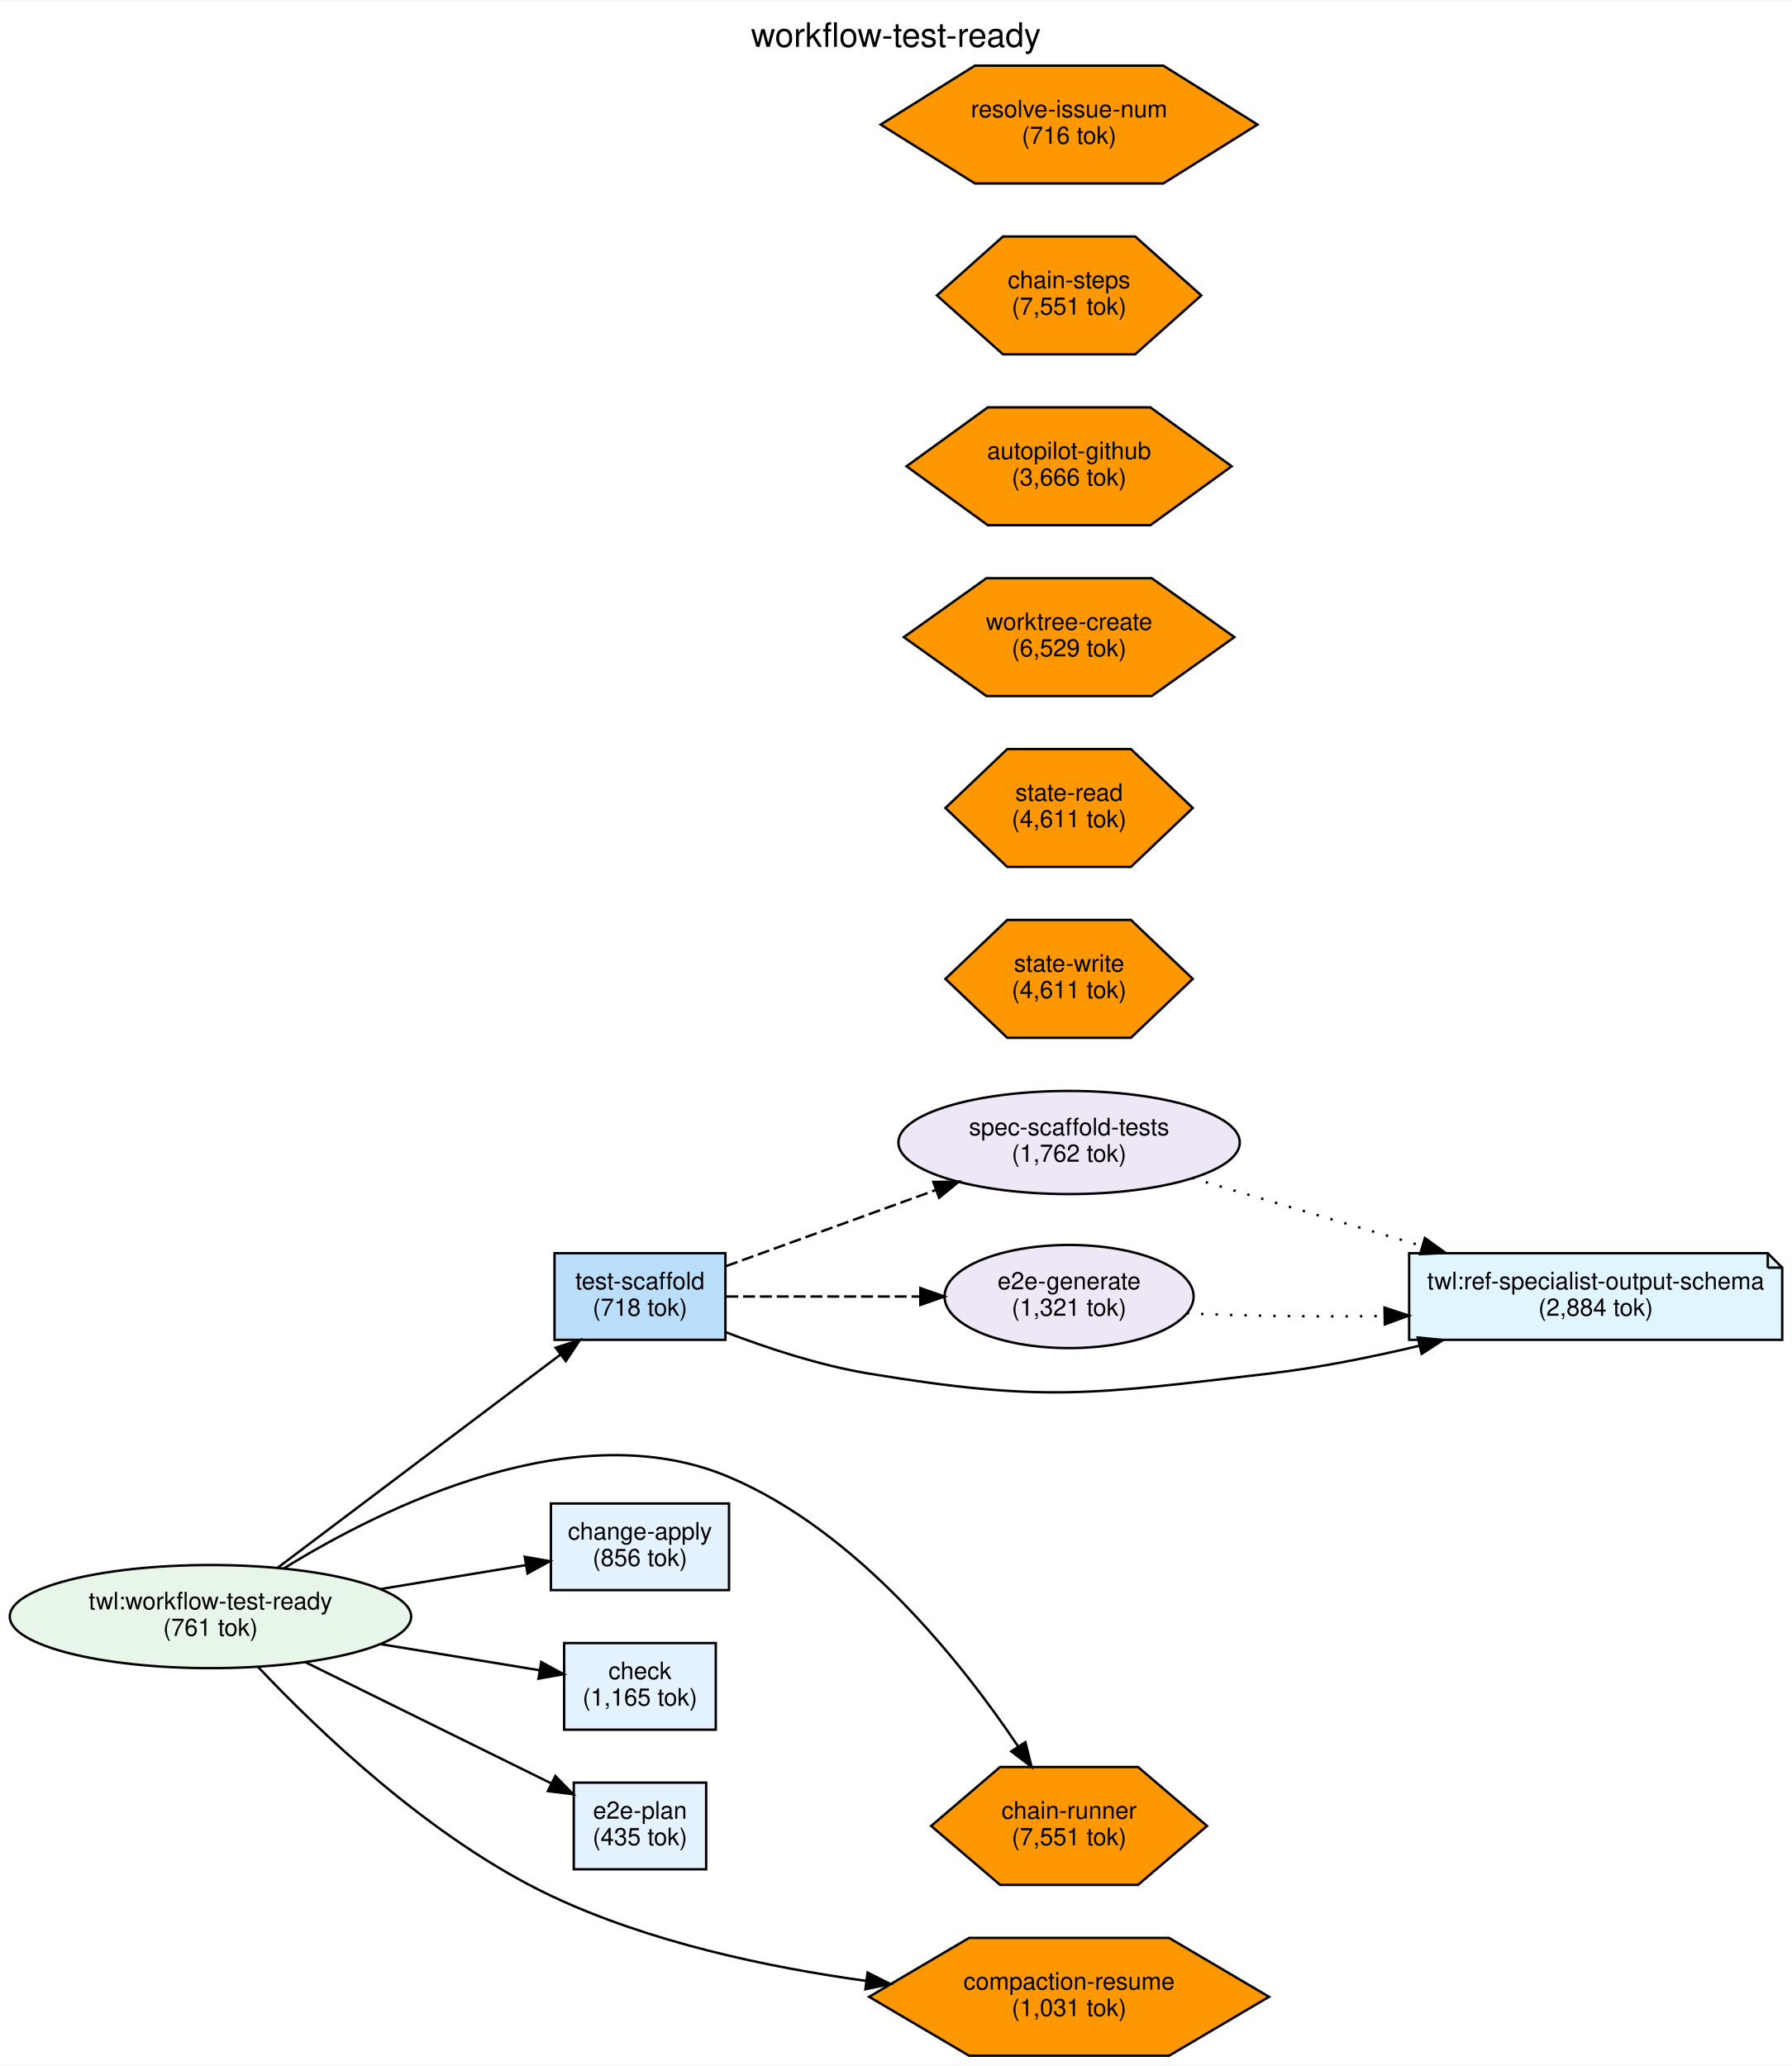
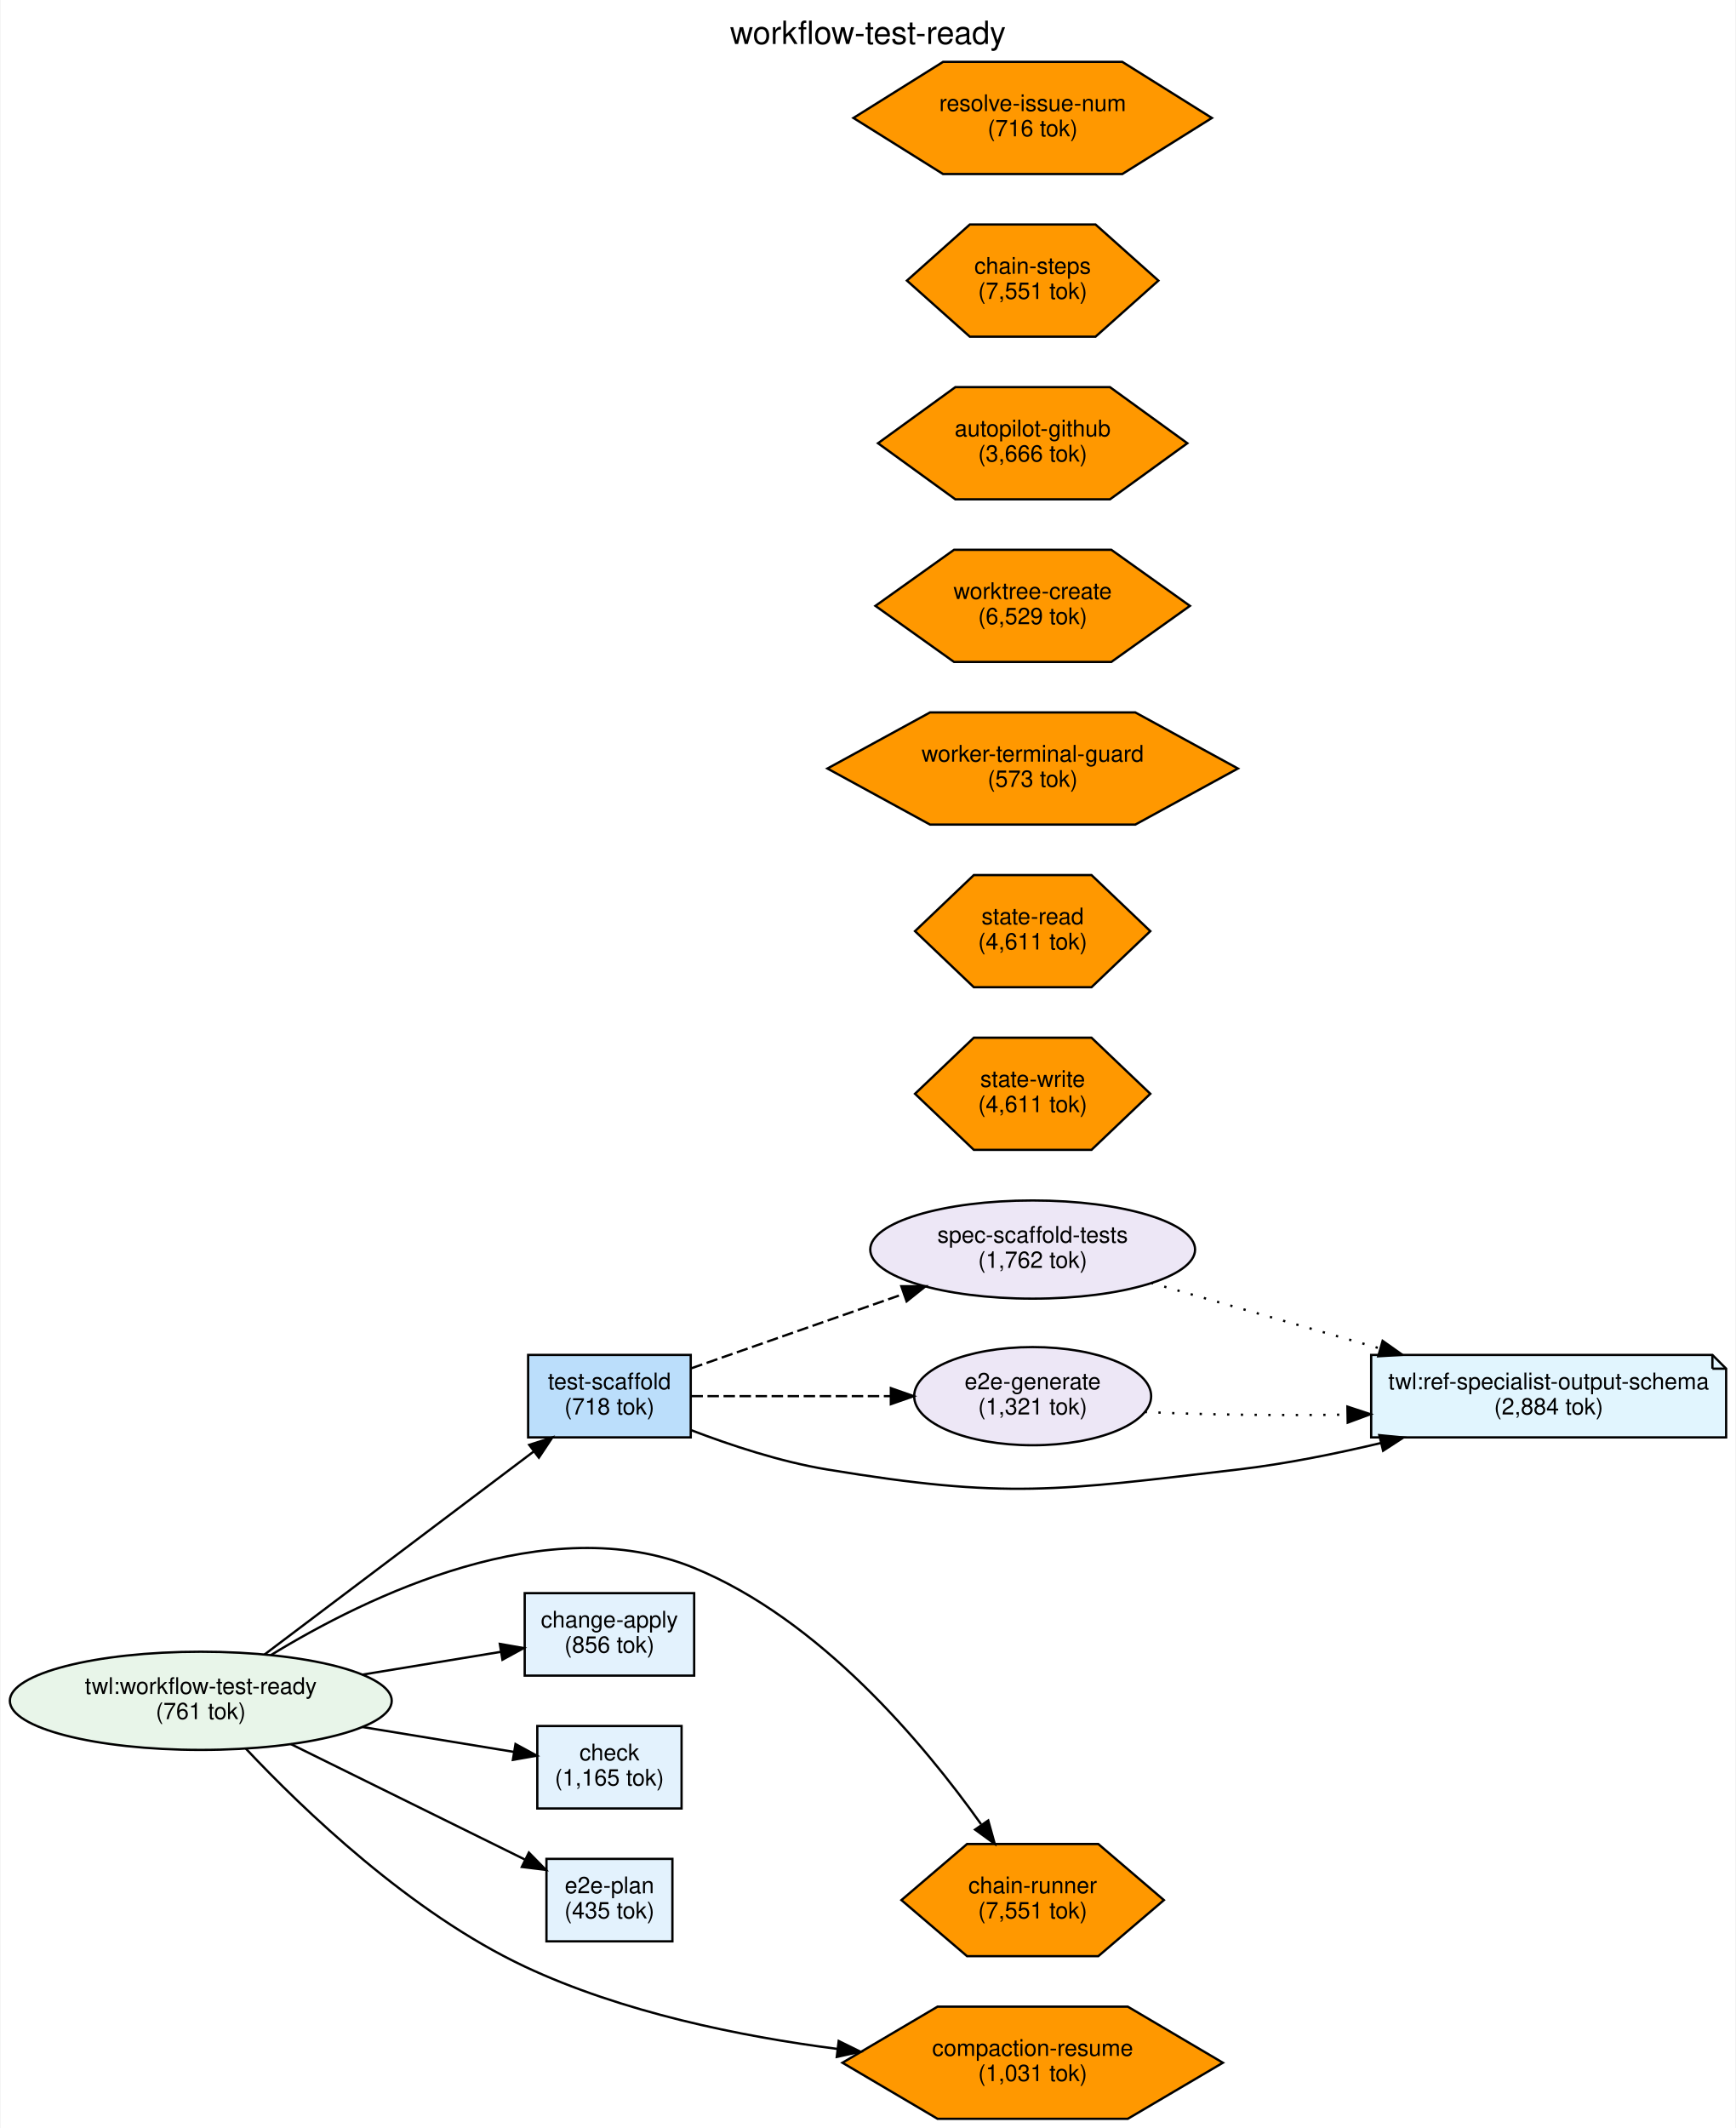
- <svg xmlns="http://www.w3.org/2000/svg" width="744pt" height="858pt" viewBox="0.00 0.00 744.44 857.99">
-   <g id="graph0" class="graph" transform="scale(1 1) rotate(0) translate(4 853.99)">
-     <polygon fill="white" stroke="transparent" points="-4,4 -4,-853.99 740.44,-853.99 740.44,4 -4,4" />
-     <text text-anchor="middle" x="368.22" y="-834.79" font-family="Helvetica,sans-Serif" font-size="14.00">workflow-test-ready</text>
+ <svg xmlns="http://www.w3.org/2000/svg" width="758pt" height="929pt" viewBox="0.00 0.00 757.51 928.99">
+   <g id="graph0" class="graph" transform="scale(1 1) rotate(0) translate(4 924.99)">
+     <polygon fill="white" stroke="transparent" points="-4,4 -4,-924.99 753.51,-924.99 753.51,4 -4,4" />
+     <text text-anchor="middle" x="374.75" y="-905.79" font-family="Helvetica,sans-Serif" font-size="14.00">workflow-test-ready</text>
    <g id="node1" class="node">
      <ellipse fill="#e8f5e9" stroke="black" cx="83.44" cy="-182.49" rx="83.38" ry="21.43" />
      <text text-anchor="middle" x="83.44" y="-185.49" font-family="Helvetica,sans-Serif" font-size="10.00">twl:workflow-test-ready</text>
      <text text-anchor="middle" x="83.44" y="-174.49" font-family="Helvetica,sans-Serif" font-size="10.00">(761 tok)</text>
    </g>
    <g id="node3" class="node">
      <polygon fill="#e3f2fd" stroke="black" points="298.88,-229.49 224.88,-229.49 224.88,-193.49 298.88,-193.49 298.88,-229.49" />
      <text text-anchor="middle" x="261.88" y="-214.49" font-family="Helvetica,sans-Serif" font-size="10.00">change-apply</text>
      <text text-anchor="middle" x="261.88" y="-203.49" font-family="Helvetica,sans-Serif" font-size="10.00">(856 tok)</text>
    </g>
    <g id="edge2" class="edge">
      <path fill="none" stroke="black" d="M153.92,-193.91C174.26,-197.26 196,-200.83 214.52,-203.88" />
      <polygon fill="black" stroke="black" points="214.02,-207.34 224.46,-205.51 215.16,-200.43 214.02,-207.34" />
    </g>
    <g id="node4" class="node">
      <polygon fill="#e3f2fd" stroke="black" points="293.38,-171.49 230.38,-171.49 230.38,-135.49 293.38,-135.49 293.38,-171.49" />
      <text text-anchor="middle" x="261.88" y="-156.49" font-family="Helvetica,sans-Serif" font-size="10.00">check</text>
      <text text-anchor="middle" x="261.88" y="-145.49" font-family="Helvetica,sans-Serif" font-size="10.00">(1,165 tok)</text>
    </g>
    <g id="edge3" class="edge">
      <path fill="none" stroke="black" d="M153.92,-171.07C176.32,-167.39 200.4,-163.43 220.04,-160.21" />
      <polygon fill="black" stroke="black" points="220.86,-163.62 230.16,-158.54 219.72,-156.71 220.86,-163.62" />
    </g>
    <g id="node5" class="node">
      <polygon fill="#e3f2fd" stroke="black" points="289.38,-113.49 234.38,-113.49 234.38,-77.49 289.38,-77.49 289.38,-113.49" />
      <text text-anchor="middle" x="261.88" y="-98.49" font-family="Helvetica,sans-Serif" font-size="10.00">e2e-plan</text>
      <text text-anchor="middle" x="261.88" y="-87.49" font-family="Helvetica,sans-Serif" font-size="10.00">(435 tok)</text>
    </g>
    <g id="edge4" class="edge">
      <path fill="none" stroke="black" d="M122.72,-163.62C153.09,-148.65 195.22,-127.87 224.95,-113.21" />
      <polygon fill="black" stroke="black" points="226.71,-116.24 234.13,-108.68 223.62,-109.97 226.71,-116.24" />
    </g>
    <g id="node6" class="node">
      <polygon fill="#bbdefb" stroke="black" points="297.38,-333.49 226.38,-333.49 226.38,-297.49 297.38,-297.49 297.38,-333.49" />
      <text text-anchor="middle" x="261.88" y="-318.49" font-family="Helvetica,sans-Serif" font-size="10.00">test-scaffold</text>
      <text text-anchor="middle" x="261.88" y="-307.49" font-family="Helvetica,sans-Serif" font-size="10.00">(718 tok)</text>
    </g>
    <g id="edge1" class="edge">
      <path fill="none" stroke="black" d="M111.24,-202.69C142.79,-226.48 195.14,-265.94 228.81,-291.33" />
      <polygon fill="black" stroke="black" points="226.86,-294.23 236.95,-297.46 231.07,-288.64 226.86,-294.23" />
    </g>
    <g id="node11" class="node">
-       <polygon fill="#ff9800" stroke="black" points="497.47,-95.49 468.81,-119.98 411.5,-119.98 382.85,-95.49 411.5,-71.01 468.81,-71.01 497.47,-95.49" />
-       <text text-anchor="middle" x="440.16" y="-98.49" font-family="Helvetica,sans-Serif" font-size="10.00">chain-runner</text>
-       <text text-anchor="middle" x="440.16" y="-87.49" font-family="Helvetica,sans-Serif" font-size="10.00">(7,551 tok)</text>
+       <polygon fill="#ff9800" stroke="black" points="504,-95.49 475.35,-119.98 418.04,-119.98 389.38,-95.49 418.04,-71.01 475.35,-71.01 504,-95.49" />
+       <text text-anchor="middle" x="446.69" y="-98.49" font-family="Helvetica,sans-Serif" font-size="10.00">chain-runner</text>
+       <text text-anchor="middle" x="446.69" y="-87.49" font-family="Helvetica,sans-Serif" font-size="10.00">(7,551 tok)</text>
    </g>
    <g id="edge5" class="edge">
-       <path fill="none" stroke="black" d="M113.72,-202.39C155.8,-228.35 235.32,-267.44 298.88,-240.49 352.24,-217.87 395.23,-163.91 418.96,-128.58" />
-       <polygon fill="black" stroke="black" points="422.01,-130.31 424.57,-120.03 416.16,-126.47 422.01,-130.31" />
+       <path fill="none" stroke="black" d="M113.99,-202.41C156.06,-228.13 235.19,-266.64 298.88,-240.49 353.72,-217.98 399,-163.99 424.17,-128.62" />
+       <polygon fill="black" stroke="black" points="427.29,-130.26 430.13,-120.06 421.55,-126.27 427.29,-130.26" />
+     </g>
+     <g id="node16" class="node">
+       <polygon fill="#ff9800" stroke="black" points="529.76,-24.49 488.22,-48.98 405.16,-48.98 363.63,-24.49 405.16,-0.01 488.22,-0.01 529.76,-24.49" />
+       <text text-anchor="middle" x="446.69" y="-27.49" font-family="Helvetica,sans-Serif" font-size="10.00">compaction-resume</text>
+       <text text-anchor="middle" x="446.69" y="-16.49" font-family="Helvetica,sans-Serif" font-size="10.00">(1,031 tok)</text>
+     </g>
+     <g id="edge6" class="edge">
+       <path fill="none" stroke="black" d="M103.11,-161.62C128.09,-135.07 175.07,-89.89 224.88,-66.49 267.47,-46.49 318.93,-36.01 361.45,-30.52" />
+       <polygon fill="black" stroke="black" points="361.99,-33.98 371.5,-29.3 361.15,-27.03 361.99,-33.98" />
+     </g>
+     <g id="node2" class="node">
+       <polygon fill="#e1f5fe" stroke="black" points="743.51,-333.49 594.51,-333.49 594.51,-297.49 749.51,-297.49 749.51,-327.49 743.51,-333.49" />
+       <polyline fill="none" stroke="black" points="743.51,-333.49 743.51,-327.49 " />
+       <polyline fill="none" stroke="black" points="749.51,-327.49 743.51,-327.49 " />
+       <text text-anchor="middle" x="672.01" y="-318.49" font-family="Helvetica,sans-Serif" font-size="10.00">twl:ref-specialist-output-schema</text>
+       <text text-anchor="middle" x="672.01" y="-307.49" font-family="Helvetica,sans-Serif" font-size="10.00">(2,884 tok)</text>
+     </g>
+     <g id="edge9" class="edge">
+       <path fill="none" stroke="black" d="M297.44,-300.69C314.9,-294 336.64,-286.85 356.88,-283.49 435.64,-270.46 457.22,-274.19 536.51,-283.49 556.9,-285.89 578.68,-290.25 598.65,-295.01" />
+       <polygon fill="black" stroke="black" points="598.05,-298.47 608.6,-297.44 599.72,-291.67 598.05,-298.47" />
+     </g>
+     <g id="node7" class="node">
+       <ellipse fill="#ede7f6" stroke="black" cx="446.69" cy="-379.49" rx="70.92" ry="21.43" />
+       <text text-anchor="middle" x="446.69" y="-382.49" font-family="Helvetica,sans-Serif" font-size="10.00">spec-scaffold-tests</text>
+       <text text-anchor="middle" x="446.69" y="-371.49" font-family="Helvetica,sans-Serif" font-size="10.00">(1,762 tok)</text>
+     </g>
+     <g id="edge7" class="edge">
+       <path fill="none" stroke="black" stroke-dasharray="5,2" d="M297.69,-327.68C323.87,-336.85 360.25,-349.58 390.39,-360.13" />
+       <polygon fill="black" stroke="black" points="389.34,-363.48 399.94,-363.48 391.65,-356.87 389.34,-363.48" />
+     </g>
+     <g id="node8" class="node">
+       <ellipse fill="#ede7f6" stroke="black" cx="446.69" cy="-315.49" rx="51.74" ry="21.43" />
+       <text text-anchor="middle" x="446.69" y="-318.49" font-family="Helvetica,sans-Serif" font-size="10.00">e2e-generate</text>
+       <text text-anchor="middle" x="446.69" y="-307.49" font-family="Helvetica,sans-Serif" font-size="10.00">(1,321 tok)</text>
+     </g>
+     <g id="edge8" class="edge">
+       <path fill="none" stroke="black" stroke-dasharray="5,2" d="M297.69,-315.49C322.25,-315.49 355.79,-315.49 384.74,-315.49" />
+       <polygon fill="black" stroke="black" points="384.76,-318.99 394.76,-315.49 384.76,-311.99 384.76,-318.99" />
+     </g>
+     <g id="edge10" class="edge">
+       <path fill="none" stroke="black" stroke-dasharray="1,5" d="M498.37,-364.97C527.87,-356.52 565.57,-345.71 598.21,-336.36" />
+       <polygon fill="black" stroke="black" points="599.51,-339.63 608.16,-333.51 597.59,-332.9 599.51,-339.63" />
+     </g>
+     <g id="edge11" class="edge">
+       <path fill="none" stroke="black" stroke-dasharray="1,5" d="M495.6,-308.58C521.39,-307.36 554.01,-306.98 584.1,-307.43" />
+       <polygon fill="black" stroke="black" points="584.13,-310.93 594.19,-307.61 584.26,-303.93 584.13,-310.93" />
+     </g>
+     <g id="node9" class="node">
+       <polygon fill="#ff9800" stroke="black" points="498.07,-518.49 472.38,-542.98 421,-542.98 395.31,-518.49 421,-494.01 472.38,-494.01 498.07,-518.49" />
+       <text text-anchor="middle" x="446.69" y="-521.49" font-family="Helvetica,sans-Serif" font-size="10.00">state-read</text>
+       <text text-anchor="middle" x="446.69" y="-510.49" font-family="Helvetica,sans-Serif" font-size="10.00">(4,611 tok)</text>
+     </g>
+     <g id="node10" class="node">
+       <polygon fill="#ff9800" stroke="black" points="498.07,-447.49 472.38,-471.98 421,-471.98 395.31,-447.49 421,-423.01 472.38,-423.01 498.07,-447.49" />
+       <text text-anchor="middle" x="446.69" y="-450.49" font-family="Helvetica,sans-Serif" font-size="10.00">state-write</text>
+       <text text-anchor="middle" x="446.69" y="-439.49" font-family="Helvetica,sans-Serif" font-size="10.00">(4,611 tok)</text>
+     </g>
+     <g id="node12" class="node">
+       <polygon fill="#ff9800" stroke="black" points="536.32,-589.49 491.51,-613.98 401.88,-613.98 357.06,-589.49 401.88,-565.01 491.51,-565.01 536.32,-589.49" />
+       <text text-anchor="middle" x="446.69" y="-592.49" font-family="Helvetica,sans-Serif" font-size="10.00">worker-terminal-guard</text>
+       <text text-anchor="middle" x="446.69" y="-581.49" font-family="Helvetica,sans-Serif" font-size="10.00">(573 tok)</text>
+     </g>
+     <g id="node13" class="node">
+       <polygon fill="#ff9800" stroke="black" points="515.36,-660.49 481.03,-684.98 412.36,-684.98 378.02,-660.49 412.36,-636.01 481.03,-636.01 515.36,-660.49" />
+       <text text-anchor="middle" x="446.69" y="-663.49" font-family="Helvetica,sans-Serif" font-size="10.00">worktree-create</text>
+       <text text-anchor="middle" x="446.69" y="-652.49" font-family="Helvetica,sans-Serif" font-size="10.00">(6,529 tok)</text>
+     </g>
+     <g id="node14" class="node">
+       <polygon fill="#ff9800" stroke="black" points="514.23,-731.49 480.46,-755.98 412.92,-755.98 379.15,-731.49 412.92,-707.01 480.46,-707.01 514.23,-731.49" />
+       <text text-anchor="middle" x="446.69" y="-734.49" font-family="Helvetica,sans-Serif" font-size="10.00">autopilot-github</text>
+       <text text-anchor="middle" x="446.69" y="-723.49" font-family="Helvetica,sans-Serif" font-size="10.00">(3,666 tok)</text>
    </g>
    <g id="node15" class="node">
-       <polygon fill="#ff9800" stroke="black" points="523.23,-24.49 481.69,-48.98 398.63,-48.98 357.09,-24.49 398.63,-0.01 481.69,-0.01 523.23,-24.49" />
-       <text text-anchor="middle" x="440.16" y="-27.49" font-family="Helvetica,sans-Serif" font-size="10.00">compaction-resume</text>
-       <text text-anchor="middle" x="440.16" y="-16.49" font-family="Helvetica,sans-Serif" font-size="10.00">(1,031 tok)</text>
+       <polygon fill="#ff9800" stroke="black" points="501.6,-802.49 474.15,-826.98 419.24,-826.98 391.78,-802.49 419.24,-778.01 474.15,-778.01 501.6,-802.49" />
+       <text text-anchor="middle" x="446.69" y="-805.49" font-family="Helvetica,sans-Serif" font-size="10.00">chain-steps</text>
+       <text text-anchor="middle" x="446.69" y="-794.49" font-family="Helvetica,sans-Serif" font-size="10.00">(7,551 tok)</text>
    </g>
-     <g id="edge6" class="edge">
-       <path fill="none" stroke="black" d="M103.13,-161.66C128.13,-135.16 175.14,-90.03 224.88,-66.49 265.71,-47.17 314.97,-36.74 355.95,-31.1" />
-       <polygon fill="black" stroke="black" points="356.45,-34.57 365.91,-29.81 355.54,-27.63 356.45,-34.57" />
-     </g>
-     <g id="node2" class="node">
-       <polygon fill="#e1f5fe" stroke="black" points="730.44,-333.49 581.44,-333.49 581.44,-297.49 736.44,-297.49 736.44,-327.49 730.44,-333.49" />
-       <polyline fill="none" stroke="black" points="730.44,-333.49 730.44,-327.49 " />
-       <polyline fill="none" stroke="black" points="736.44,-327.49 730.44,-327.49 " />
-       <text text-anchor="middle" x="658.94" y="-318.49" font-family="Helvetica,sans-Serif" font-size="10.00">twl:ref-specialist-output-schema</text>
-       <text text-anchor="middle" x="658.94" y="-307.49" font-family="Helvetica,sans-Serif" font-size="10.00">(2,884 tok)</text>
-     </g>
-     <g id="edge9" class="edge">
-       <path fill="none" stroke="black" d="M297.44,-300.69C314.9,-294 336.64,-286.85 356.88,-283.49 429.91,-271.4 449.92,-274.87 523.44,-283.49 543.84,-285.89 565.62,-290.25 585.59,-295.01" />
-       <polygon fill="black" stroke="black" points="584.99,-298.47 595.54,-297.44 586.65,-291.67 584.99,-298.47" />
-     </g>
-     <g id="node7" class="node">
-       <ellipse fill="#ede7f6" stroke="black" cx="440.16" cy="-379.49" rx="70.92" ry="21.43" />
-       <text text-anchor="middle" x="440.16" y="-382.49" font-family="Helvetica,sans-Serif" font-size="10.00">spec-scaffold-tests</text>
-       <text text-anchor="middle" x="440.16" y="-371.49" font-family="Helvetica,sans-Serif" font-size="10.00">(1,762 tok)</text>
-     </g>
-     <g id="edge7" class="edge">
-       <path fill="none" stroke="black" stroke-dasharray="5,2" d="M297.7,-328.14C322.59,-337.17 356.55,-349.5 384.96,-359.82" />
-       <polygon fill="black" stroke="black" points="383.76,-363.11 394.36,-363.23 386.15,-356.53 383.76,-363.11" />
-     </g>
-     <g id="node8" class="node">
-       <ellipse fill="#ede7f6" stroke="black" cx="440.16" cy="-315.49" rx="51.74" ry="21.43" />
-       <text text-anchor="middle" x="440.16" y="-318.49" font-family="Helvetica,sans-Serif" font-size="10.00">e2e-generate</text>
-       <text text-anchor="middle" x="440.16" y="-307.49" font-family="Helvetica,sans-Serif" font-size="10.00">(1,321 tok)</text>
-     </g>
-     <g id="edge8" class="edge">
-       <path fill="none" stroke="black" stroke-dasharray="5,2" d="M297.7,-315.49C320.66,-315.49 351.34,-315.49 378.26,-315.49" />
-       <polygon fill="black" stroke="black" points="378.37,-318.99 388.37,-315.49 378.37,-311.99 378.37,-318.99" />
-     </g>
-     <g id="edge10" class="edge">
-       <path fill="none" stroke="black" stroke-dasharray="1,5" d="M491.17,-364.73C519.49,-356.37 555.39,-345.77 586.62,-336.55" />
-       <polygon fill="black" stroke="black" points="587.98,-339.8 596.58,-333.61 586,-333.09 587.98,-339.8" />
-     </g>
-     <g id="edge11" class="edge">
-       <path fill="none" stroke="black" stroke-dasharray="1,5" d="M489,-308.52C513.1,-307.38 543.08,-307.01 571.06,-307.39" />
-       <polygon fill="black" stroke="black" points="571.21,-310.89 581.27,-307.57 571.33,-303.9 571.21,-310.89" />
-     </g>
-     <g id="node9" class="node">
-       <polygon fill="#ff9800" stroke="black" points="491.54,-518.49 465.85,-542.98 414.47,-542.98 388.78,-518.49 414.47,-494.01 465.85,-494.01 491.54,-518.49" />
-       <text text-anchor="middle" x="440.16" y="-521.49" font-family="Helvetica,sans-Serif" font-size="10.00">state-read</text>
-       <text text-anchor="middle" x="440.16" y="-510.49" font-family="Helvetica,sans-Serif" font-size="10.00">(4,611 tok)</text>
-     </g>
-     <g id="node10" class="node">
-       <polygon fill="#ff9800" stroke="black" points="491.54,-447.49 465.85,-471.98 414.47,-471.98 388.78,-447.49 414.47,-423.01 465.85,-423.01 491.54,-447.49" />
-       <text text-anchor="middle" x="440.16" y="-450.49" font-family="Helvetica,sans-Serif" font-size="10.00">state-write</text>
-       <text text-anchor="middle" x="440.16" y="-439.49" font-family="Helvetica,sans-Serif" font-size="10.00">(4,611 tok)</text>
-     </g>
-     <g id="node12" class="node">
-       <polygon fill="#ff9800" stroke="black" points="508.83,-589.49 474.5,-613.98 405.82,-613.98 371.49,-589.49 405.82,-565.01 474.5,-565.01 508.83,-589.49" />
-       <text text-anchor="middle" x="440.16" y="-592.49" font-family="Helvetica,sans-Serif" font-size="10.00">worktree-create</text>
-       <text text-anchor="middle" x="440.16" y="-581.49" font-family="Helvetica,sans-Serif" font-size="10.00">(6,529 tok)</text>
-     </g>
-     <g id="node13" class="node">
-       <polygon fill="#ff9800" stroke="black" points="507.7,-660.49 473.93,-684.98 406.39,-684.98 372.62,-660.49 406.39,-636.01 473.93,-636.01 507.7,-660.49" />
-       <text text-anchor="middle" x="440.16" y="-663.49" font-family="Helvetica,sans-Serif" font-size="10.00">autopilot-github</text>
-       <text text-anchor="middle" x="440.16" y="-652.49" font-family="Helvetica,sans-Serif" font-size="10.00">(3,666 tok)</text>
-     </g>
-     <g id="node14" class="node">
-       <polygon fill="#ff9800" stroke="black" points="495.07,-731.49 467.62,-755.98 412.7,-755.98 385.25,-731.49 412.7,-707.01 467.62,-707.01 495.07,-731.49" />
-       <text text-anchor="middle" x="440.16" y="-734.49" font-family="Helvetica,sans-Serif" font-size="10.00">chain-steps</text>
-       <text text-anchor="middle" x="440.16" y="-723.49" font-family="Helvetica,sans-Serif" font-size="10.00">(7,551 tok)</text>
-     </g>
-     <g id="node16" class="node">
-       <polygon fill="#ff9800" stroke="black" points="518.43,-802.49 479.29,-826.98 401.03,-826.98 361.89,-802.49 401.03,-778.01 479.29,-778.01 518.43,-802.49" />
-       <text text-anchor="middle" x="440.16" y="-805.49" font-family="Helvetica,sans-Serif" font-size="10.00">resolve-issue-num</text>
-       <text text-anchor="middle" x="440.16" y="-794.49" font-family="Helvetica,sans-Serif" font-size="10.00">(716 tok)</text>
+     <g id="node17" class="node">
+       <polygon fill="#ff9800" stroke="black" points="524.96,-873.49 485.83,-897.98 407.56,-897.98 368.42,-873.49 407.56,-849.01 485.83,-849.01 524.96,-873.49" />
+       <text text-anchor="middle" x="446.69" y="-876.49" font-family="Helvetica,sans-Serif" font-size="10.00">resolve-issue-num</text>
+       <text text-anchor="middle" x="446.69" y="-865.49" font-family="Helvetica,sans-Serif" font-size="10.00">(716 tok)</text>
    </g>
  </g>
</svg>
